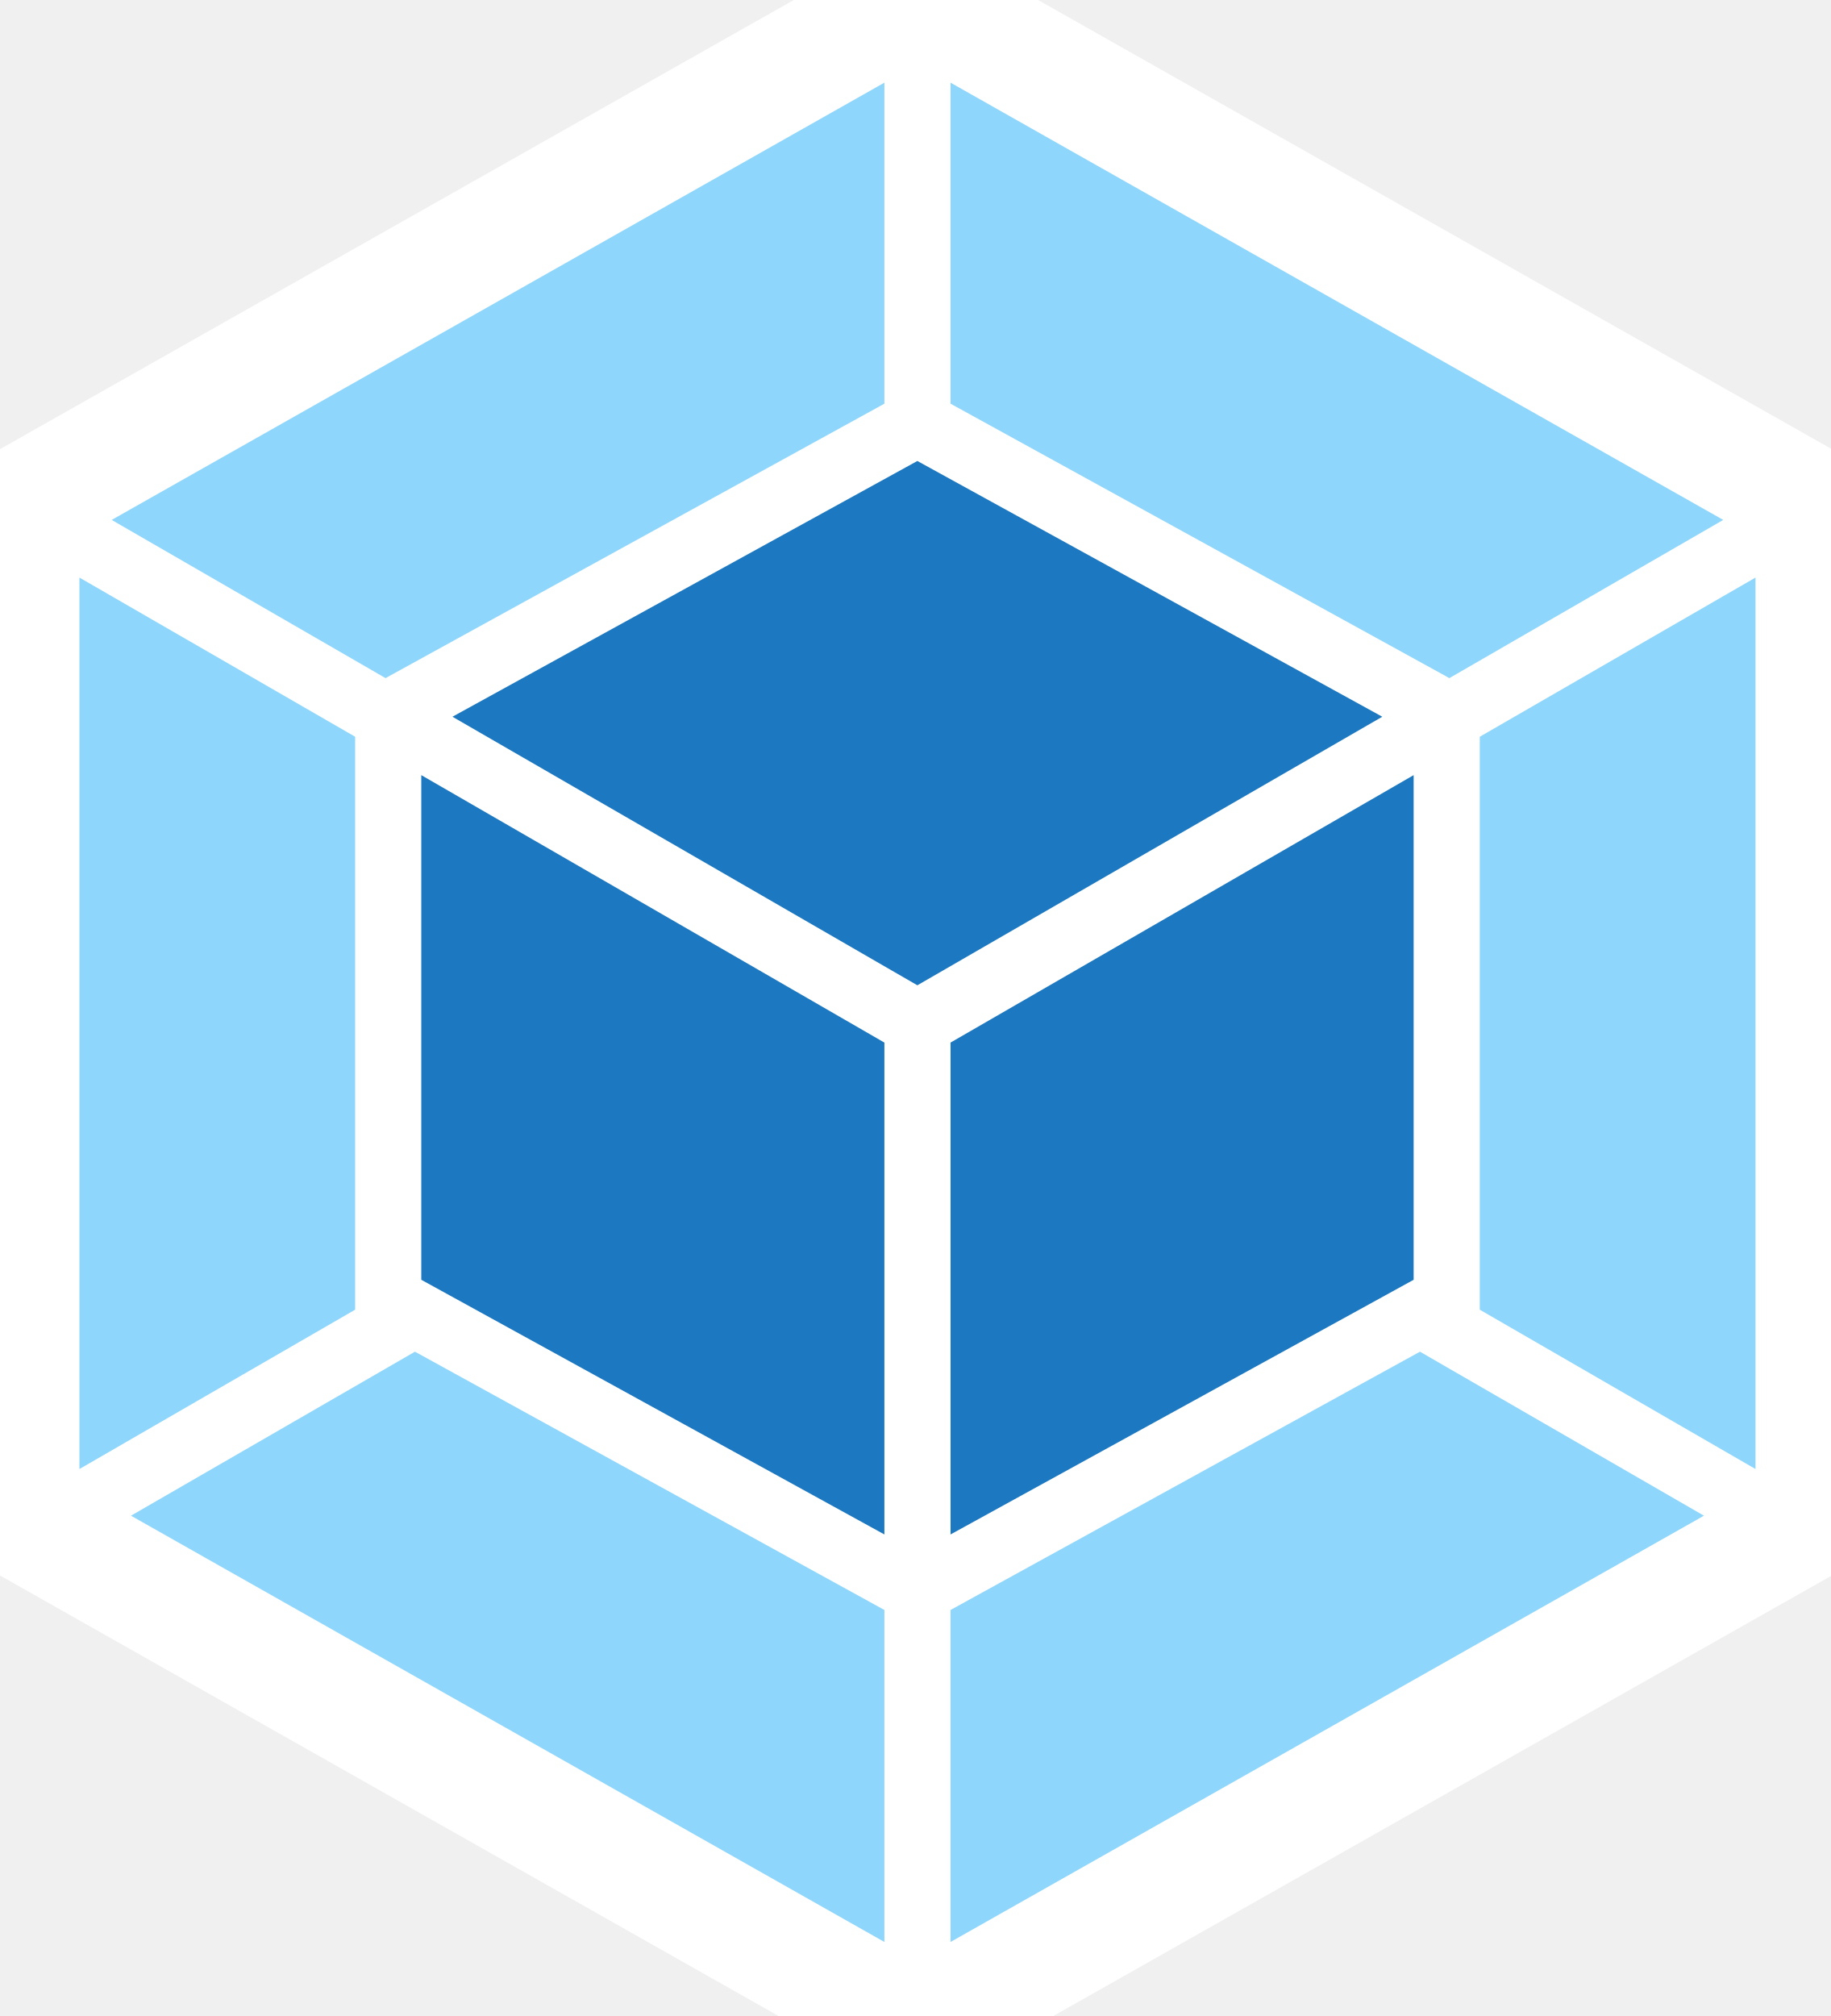
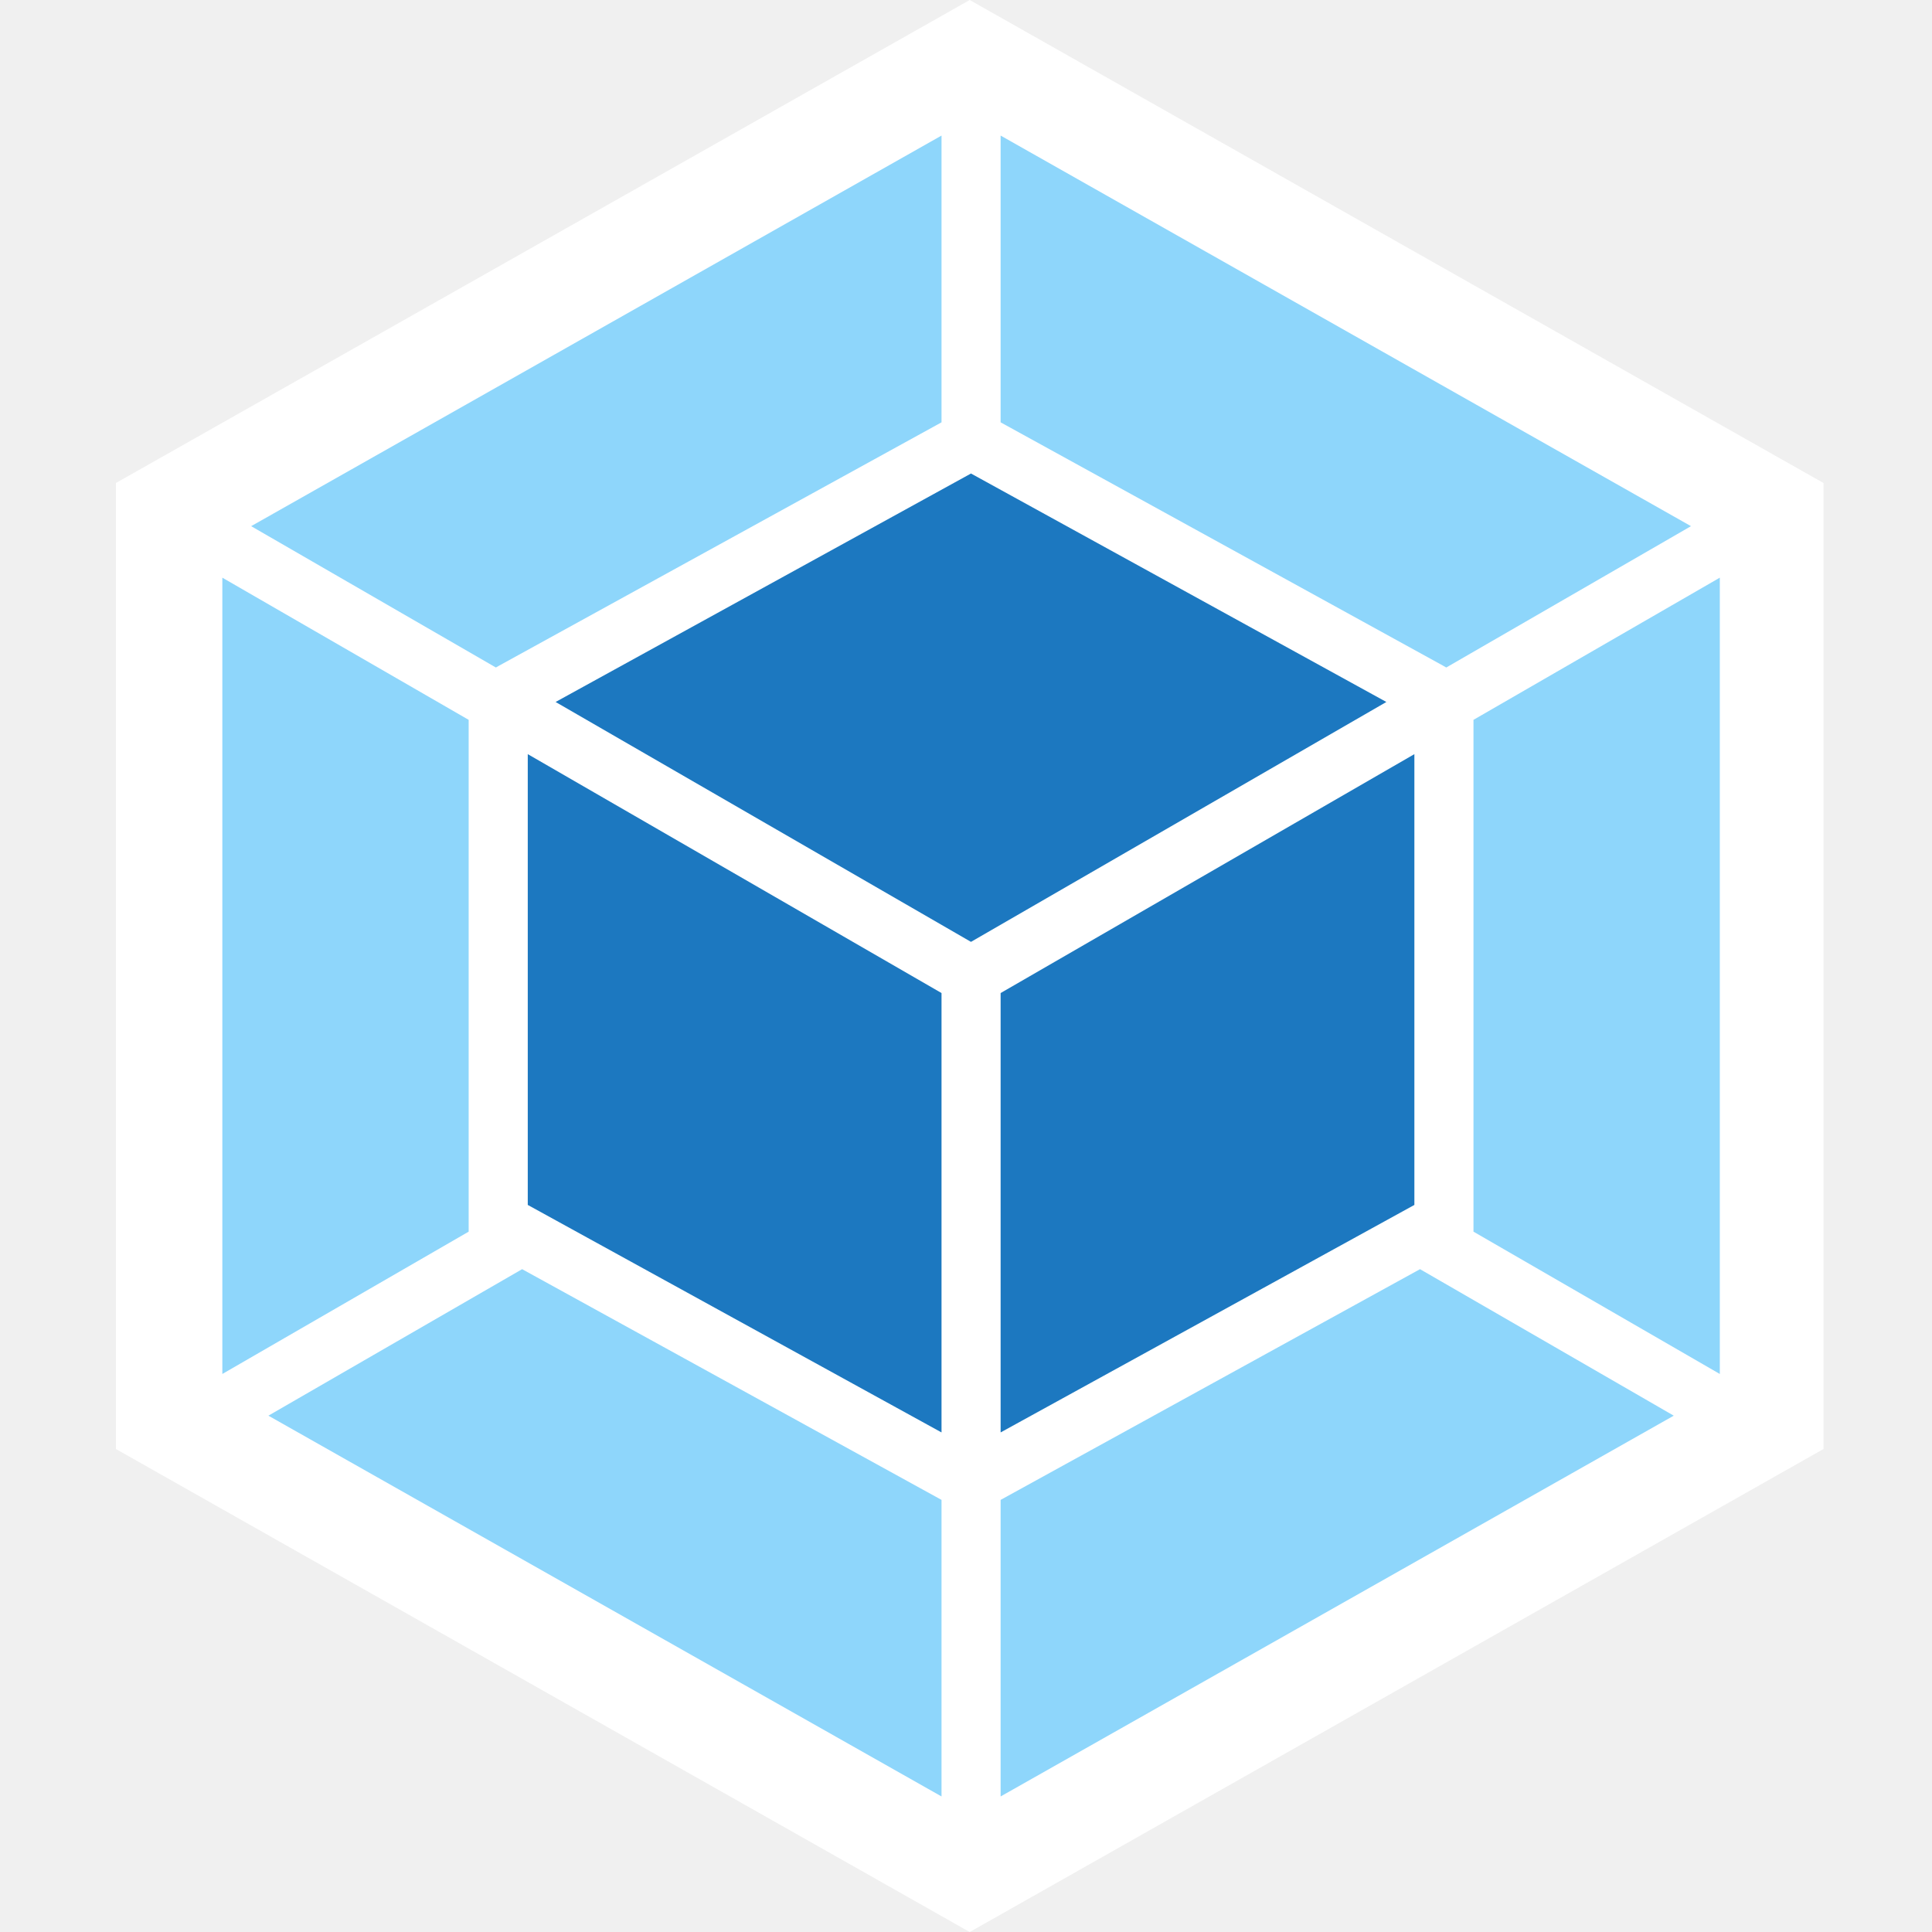
- <svg xmlns="http://www.w3.org/2000/svg" fill="none" viewBox="7.835 3.195 84.665 93.212">
+ <svg xmlns="http://www.w3.org/2000/svg" fill="none" viewBox="0 0 100 100">
  <path fill="#fff" d="M50.192 0 6 25v50l44.192 25.001 44.191-25V25z" />
  <path fill="#8ED6FB" d="m13.892 73.275 34.841 19.709v-15.35L27.025 65.692zm-2.384-2.158V29.9l12.75 7.359V63.75zm75.125 2.158L51.792 92.984v-15.35L73.5 65.692zm2.384-2.158V29.9l-12.75 7.359V63.75zm-1.492-43.883L51.792 7.017V21.86l22.891 12.59.175.1zm-74.525 0L48.733 7.017V21.86L25.842 34.45l-.175.1z" />
  <path fill="#1C78C0" d="m51.792 74.142 21.416-11.775V39.034L51.792 51.4zm-3.059 0L27.317 62.367V39.034L48.733 51.4zm23.025-37.808-21.5-11.825-21.5 11.825 21.5 12.417z" />
</svg>
